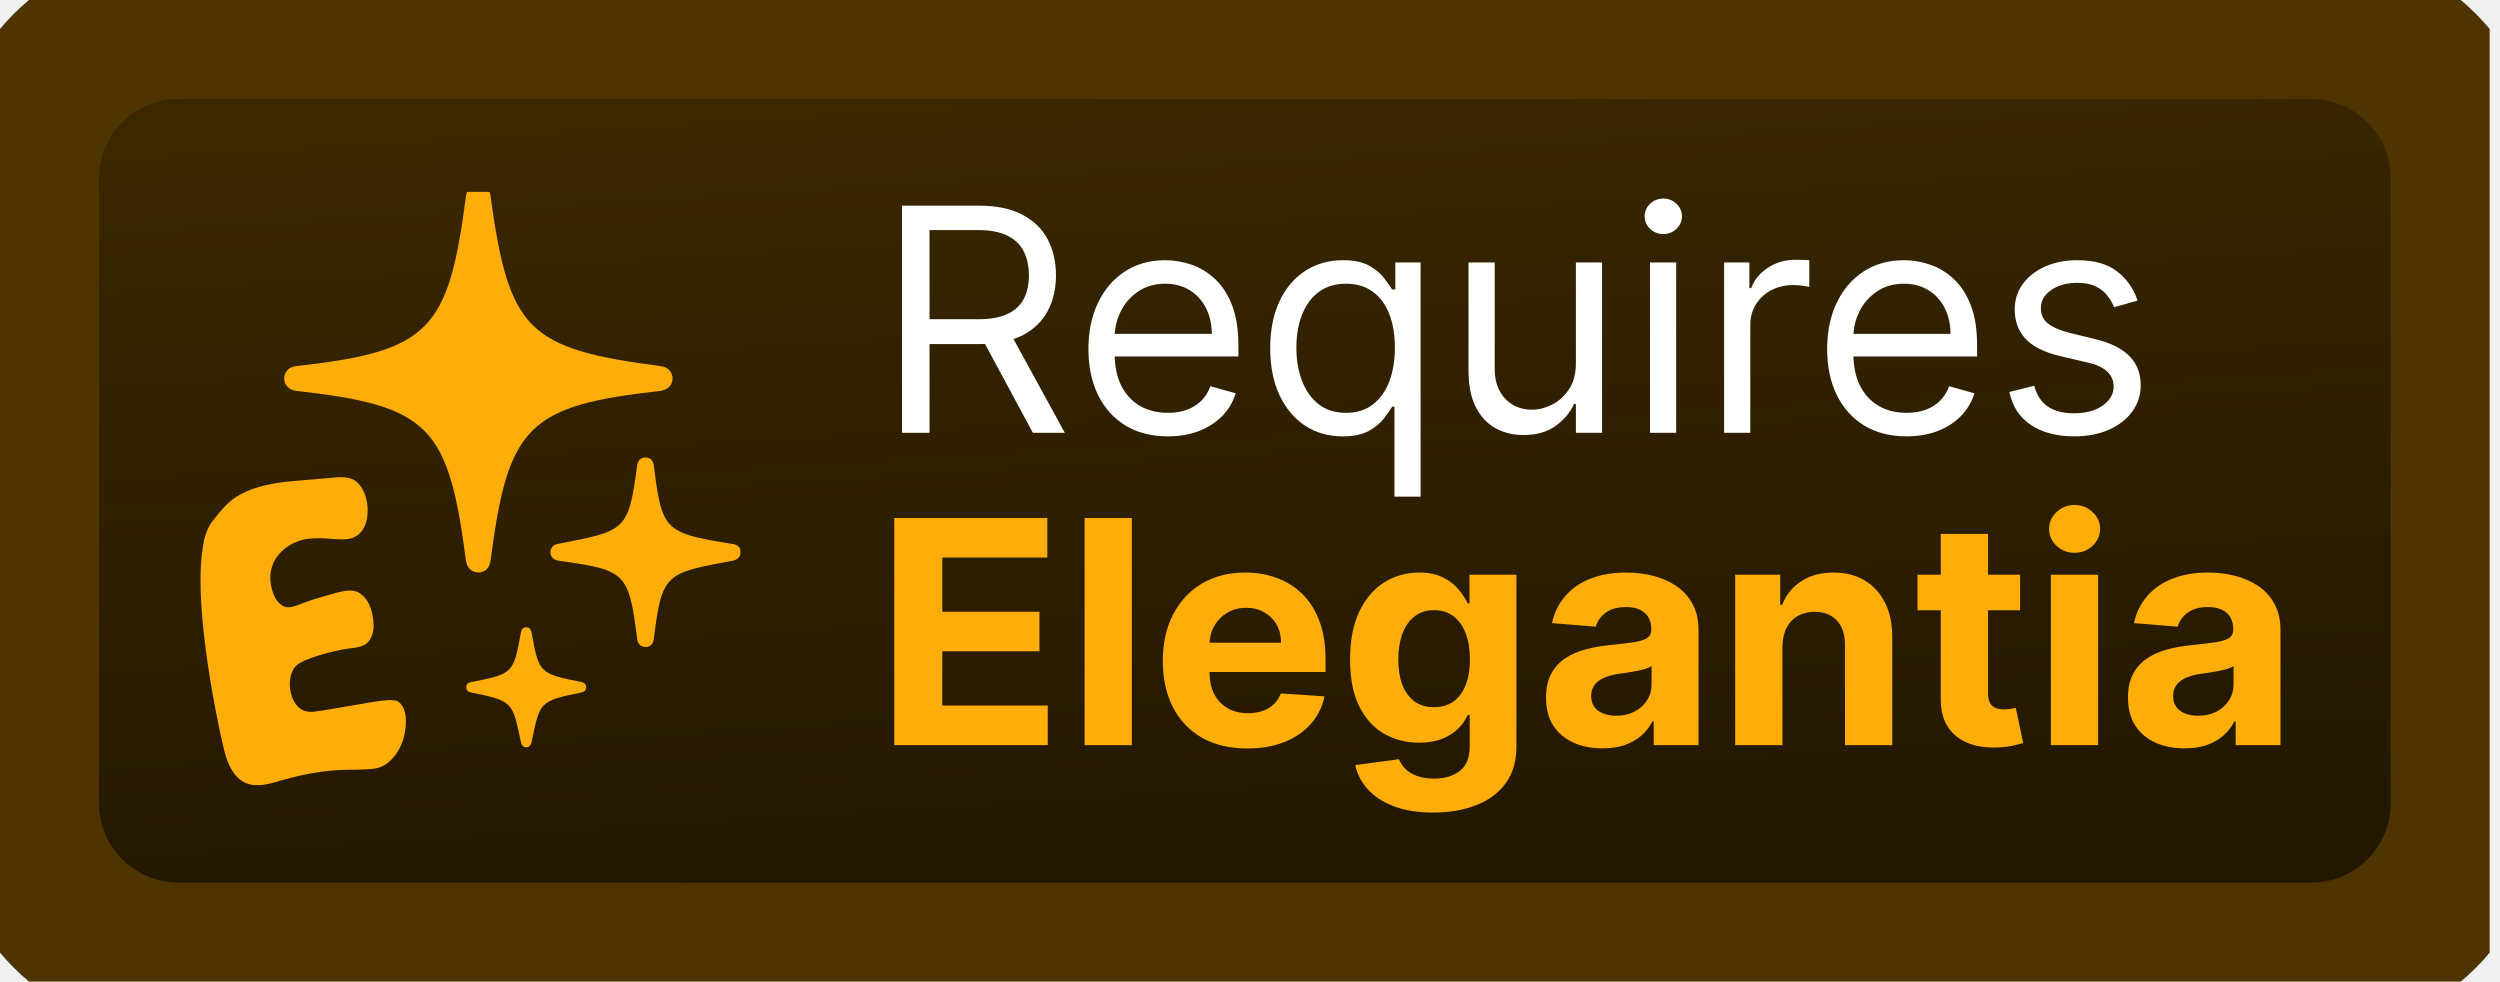
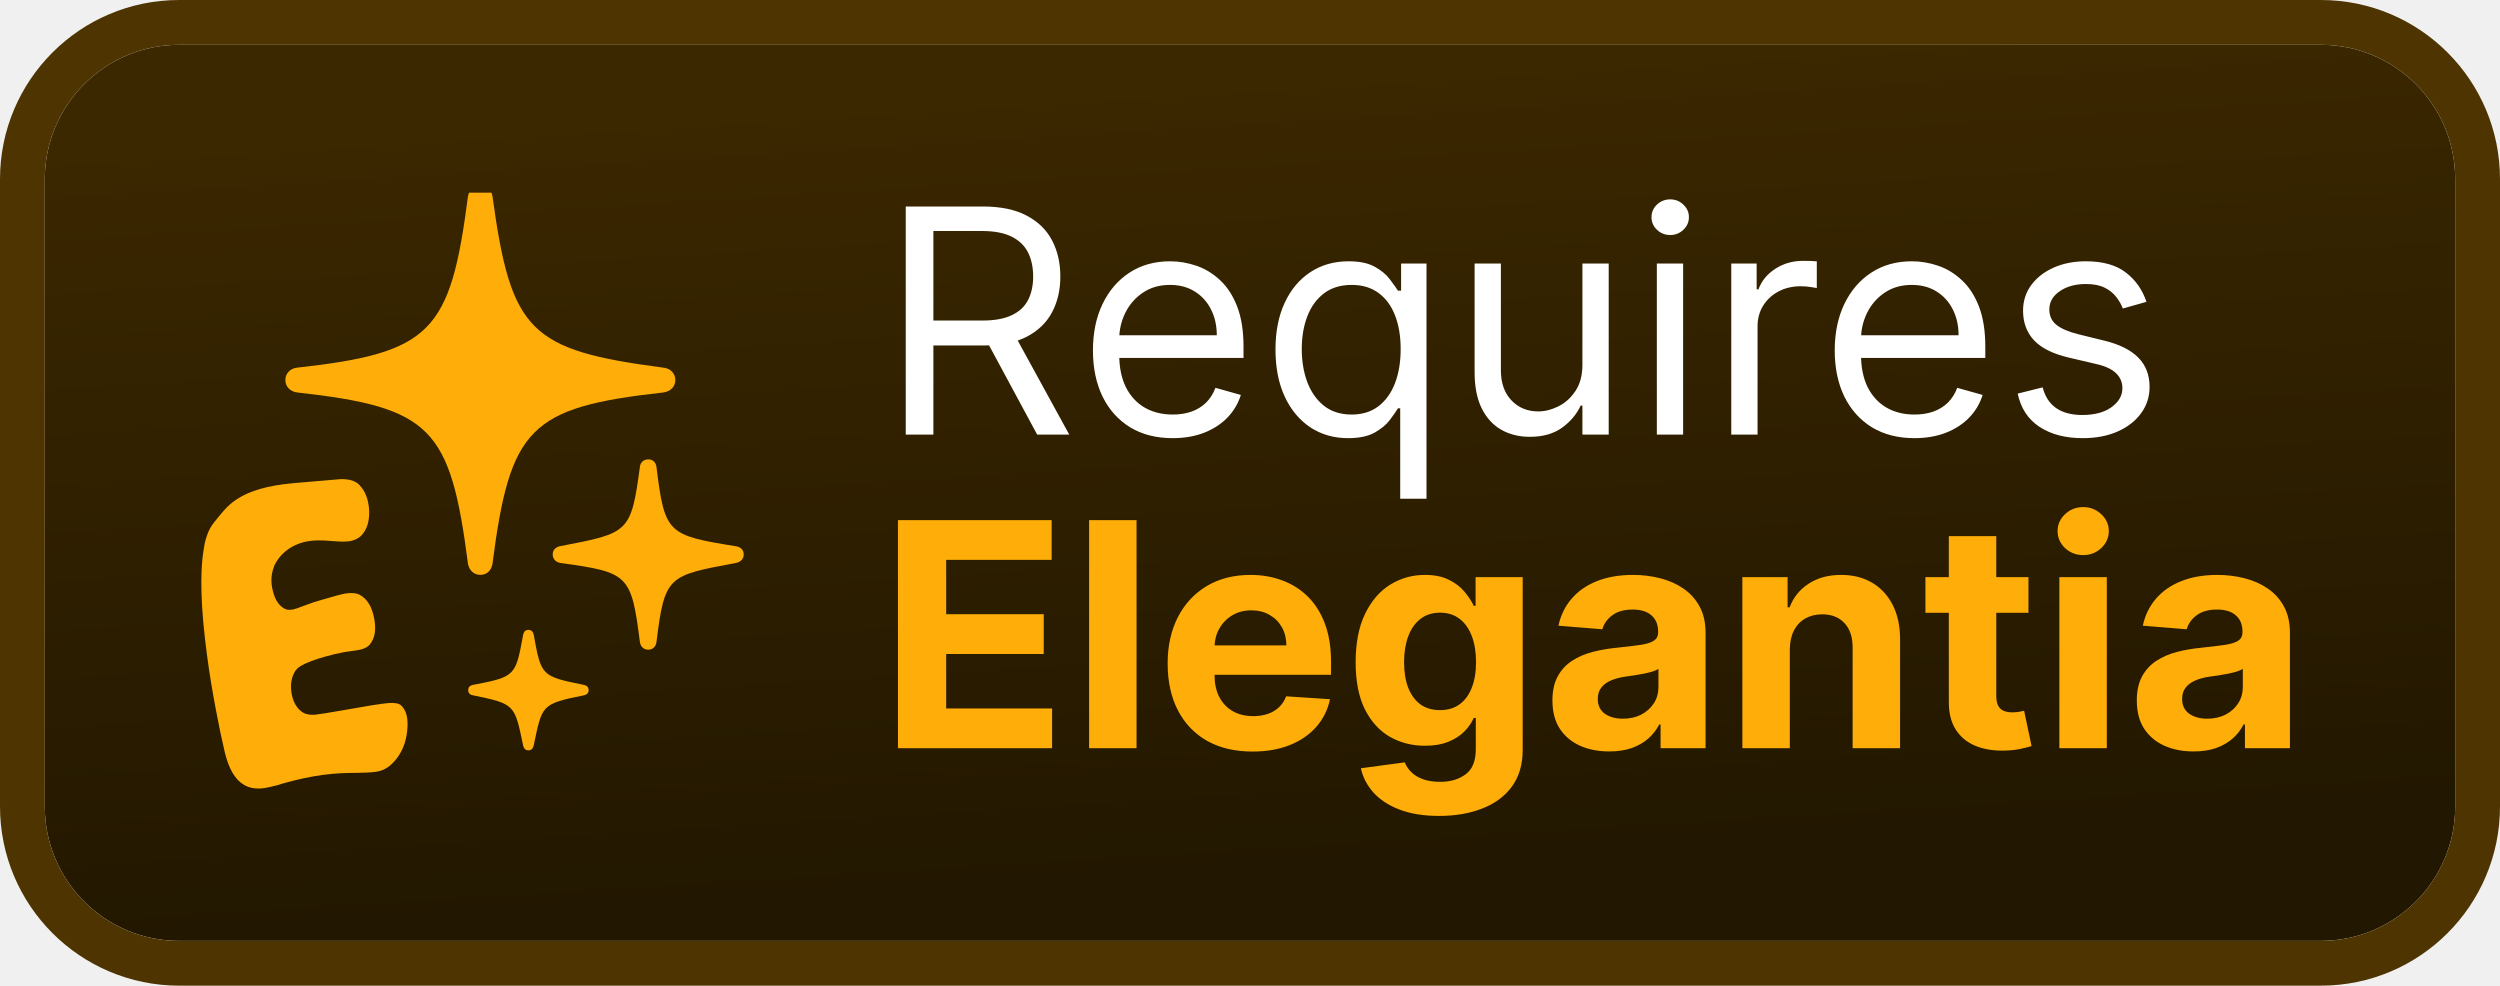
- <svg xmlns="http://www.w3.org/2000/svg" width="163" height="64" viewBox="0 0 163 64" fill="none">
-   <g clip-path="url(#clip0_384_23)">
-     <mask id="mask0_384_23" style="mask-type:luminance" maskUnits="userSpaceOnUse" x="2" y="2" width="158" height="60">
-       <path d="M150.691 2.909H11.636C6.817 2.909 2.909 6.817 2.909 11.636V52.364C2.909 57.184 6.817 61.091 11.636 61.091H150.691C155.511 61.091 159.418 57.184 159.418 52.364V11.636C159.418 6.817 155.511 2.909 150.691 2.909Z" fill="white" />
-     </mask>
-     <g mask="url(#mask0_384_23)">
-       <path d="M150.691 2.909H11.636C6.817 2.909 2.909 6.817 2.909 11.636V52.364C2.909 57.184 6.817 61.091 11.636 61.091H150.691C155.511 61.091 159.418 57.184 159.418 52.364V11.636C159.418 6.817 155.511 2.909 150.691 2.909Z" fill="url(#paint0_linear_384_23)" />
-       <path d="M58.812 28.218V13.408H63.816C64.973 13.408 65.922 13.606 66.665 14.001C67.407 14.392 67.957 14.929 68.314 15.614C68.67 16.299 68.849 17.077 68.849 17.95C68.849 18.822 68.67 19.596 68.314 20.271C67.957 20.946 67.41 21.476 66.672 21.862C65.934 22.243 64.992 22.433 63.844 22.433H59.795V20.813H63.787C64.577 20.813 65.214 20.698 65.696 20.466C66.183 20.235 66.535 19.907 66.752 19.483C66.973 19.054 67.084 18.543 67.084 17.95C67.084 17.357 66.973 16.838 66.752 16.395C66.53 15.951 66.175 15.609 65.689 15.368C65.202 15.122 64.558 14.999 63.758 14.999H60.605V28.218H58.812ZM65.783 21.565L69.427 28.218H67.344L63.758 21.565H65.783ZM76.143 28.45C75.073 28.45 74.15 28.213 73.374 27.741C72.602 27.264 72.007 26.598 71.588 25.745C71.173 24.887 70.966 23.889 70.966 22.751C70.966 21.614 71.173 20.611 71.588 19.743C72.007 18.87 72.59 18.191 73.338 17.704C74.09 17.212 74.967 16.966 75.97 16.966C76.548 16.966 77.12 17.063 77.684 17.256C78.248 17.448 78.761 17.762 79.224 18.196C79.687 18.625 80.055 19.194 80.33 19.902C80.605 20.611 80.743 21.483 80.743 22.52V23.243H72.18V21.768H79.007C79.007 21.141 78.882 20.582 78.631 20.09C78.385 19.598 78.033 19.21 77.575 18.926C77.122 18.642 76.587 18.499 75.97 18.499C75.29 18.499 74.702 18.668 74.205 19.006C73.714 19.338 73.335 19.772 73.07 20.307C72.805 20.842 72.672 21.416 72.672 22.028V23.012C72.672 23.851 72.817 24.562 73.106 25.145C73.4 25.723 73.808 26.165 74.328 26.468C74.849 26.767 75.454 26.917 76.143 26.917C76.592 26.917 76.996 26.854 77.358 26.729C77.725 26.598 78.04 26.406 78.306 26.15C78.571 25.89 78.775 25.567 78.92 25.181L80.569 25.644C80.395 26.203 80.104 26.695 79.694 27.119C79.284 27.538 78.778 27.866 78.175 28.103C77.573 28.334 76.895 28.45 76.143 28.45ZM90.917 32.383V26.512H90.772C90.647 26.714 90.469 26.97 90.237 27.278C90.006 27.582 89.676 27.854 89.247 28.095C88.818 28.332 88.246 28.45 87.533 28.45C86.607 28.45 85.79 28.216 85.082 27.748C84.373 27.276 83.818 26.61 83.418 25.752C83.018 24.889 82.818 23.87 82.818 22.694C82.818 21.527 83.018 20.514 83.418 19.656C83.818 18.798 84.375 18.135 85.088 17.668C85.802 17.2 86.626 16.966 87.562 16.966C88.285 16.966 88.856 17.087 89.275 17.328C89.7 17.564 90.023 17.834 90.245 18.138C90.471 18.437 90.647 18.683 90.772 18.875H90.975V17.111H92.624V32.383H90.917ZM87.764 26.917C88.449 26.917 89.027 26.738 89.5 26.381C89.972 26.02 90.331 25.521 90.577 24.885C90.823 24.243 90.946 23.503 90.946 22.665C90.946 21.835 90.826 21.11 90.584 20.488C90.344 19.861 89.987 19.374 89.514 19.027C89.042 18.675 88.458 18.499 87.764 18.499C87.041 18.499 86.439 18.685 85.956 19.056C85.479 19.422 85.12 19.921 84.879 20.553C84.642 21.18 84.524 21.884 84.524 22.665C84.524 23.455 84.645 24.174 84.886 24.82C85.132 25.461 85.493 25.972 85.971 26.353C86.453 26.729 87.051 26.917 87.764 26.917ZM102.748 23.677V17.111H104.454V28.218H102.748V26.338H102.632C102.372 26.902 101.967 27.382 101.417 27.777C100.867 28.168 100.173 28.363 99.335 28.363C98.64 28.363 98.023 28.211 97.483 27.907C96.943 27.599 96.519 27.136 96.21 26.519C95.902 25.897 95.748 25.114 95.748 24.169V17.111H97.454V24.053C97.454 24.863 97.681 25.509 98.134 25.991C98.592 26.473 99.175 26.714 99.884 26.714C100.308 26.714 100.74 26.606 101.178 26.389C101.622 26.172 101.993 25.839 102.292 25.391C102.596 24.942 102.748 24.371 102.748 23.677ZM107.58 28.218V17.111H109.287V28.218H107.58ZM108.448 15.26C108.115 15.26 107.828 15.146 107.587 14.92C107.351 14.693 107.233 14.421 107.233 14.103C107.233 13.784 107.351 13.512 107.587 13.285C107.828 13.059 108.115 12.946 108.448 12.946C108.78 12.946 109.065 13.059 109.301 13.285C109.542 13.512 109.663 13.784 109.663 14.103C109.663 14.421 109.542 14.693 109.301 14.92C109.065 15.146 108.78 15.26 108.448 15.26ZM112.412 28.218V17.111H114.061V18.788H114.177C114.38 18.239 114.746 17.793 115.276 17.451C115.806 17.108 116.404 16.937 117.07 16.937C117.195 16.937 117.351 16.94 117.539 16.945C117.728 16.949 117.87 16.957 117.966 16.966V18.702C117.908 18.687 117.776 18.666 117.568 18.637C117.366 18.603 117.151 18.586 116.925 18.586C116.385 18.586 115.903 18.699 115.479 18.926C115.059 19.148 114.727 19.456 114.481 19.852C114.24 20.242 114.119 20.688 114.119 21.189V28.218H112.412ZM124.308 28.45C123.238 28.45 122.315 28.213 121.539 27.741C120.767 27.264 120.172 26.598 119.752 25.745C119.338 24.887 119.13 23.889 119.13 22.751C119.13 21.614 119.338 20.611 119.752 19.743C120.172 18.87 120.755 18.191 121.502 17.704C122.254 17.212 123.132 16.966 124.135 16.966C124.713 16.966 125.284 17.063 125.848 17.256C126.412 17.448 126.926 17.762 127.389 18.196C127.852 18.625 128.22 19.194 128.495 19.902C128.77 20.611 128.907 21.483 128.907 22.52V23.243H120.345V21.768H127.172C127.172 21.141 127.046 20.582 126.796 20.09C126.55 19.598 126.198 19.21 125.74 18.926C125.287 18.642 124.752 18.499 124.135 18.499C123.455 18.499 122.867 18.668 122.37 19.006C121.878 19.338 121.5 19.772 121.235 20.307C120.969 20.842 120.837 21.416 120.837 22.028V23.012C120.837 23.851 120.982 24.562 121.271 25.145C121.565 25.723 121.972 26.165 122.493 26.468C123.014 26.767 123.619 26.917 124.308 26.917C124.757 26.917 125.161 26.854 125.523 26.729C125.889 26.598 126.205 26.406 126.47 26.15C126.735 25.89 126.94 25.567 127.085 25.181L128.734 25.644C128.56 26.203 128.268 26.695 127.859 27.119C127.449 27.538 126.943 27.866 126.34 28.103C125.737 28.334 125.06 28.45 124.308 28.45ZM139.371 19.598L137.838 20.032C137.742 19.777 137.599 19.529 137.411 19.288C137.228 19.042 136.978 18.839 136.659 18.68C136.341 18.521 135.934 18.441 135.437 18.441C134.757 18.441 134.191 18.598 133.738 18.912C133.289 19.22 133.065 19.613 133.065 20.09C133.065 20.514 133.22 20.849 133.528 21.095C133.837 21.341 134.319 21.546 134.974 21.71L136.623 22.115C137.616 22.356 138.356 22.725 138.843 23.221C139.33 23.713 139.574 24.347 139.574 25.123C139.574 25.76 139.39 26.328 139.024 26.83C138.663 27.331 138.156 27.727 137.505 28.016C136.855 28.305 136.098 28.45 135.235 28.45C134.102 28.45 133.164 28.204 132.422 27.712C131.679 27.22 131.209 26.502 131.012 25.557L132.631 25.152C132.786 25.75 133.077 26.198 133.506 26.497C133.94 26.796 134.507 26.946 135.206 26.946C136.001 26.946 136.633 26.777 137.1 26.439C137.573 26.097 137.809 25.687 137.809 25.21C137.809 24.824 137.674 24.501 137.404 24.241C137.134 23.976 136.72 23.778 136.16 23.648L134.309 23.214C133.292 22.973 132.545 22.599 132.067 22.093C131.595 21.582 131.359 20.944 131.359 20.177C131.359 19.55 131.535 18.996 131.887 18.514C132.243 18.032 132.728 17.653 133.34 17.378C133.957 17.104 134.656 16.966 135.437 16.966C136.536 16.966 137.399 17.207 138.026 17.689C138.658 18.171 139.106 18.808 139.371 19.598Z" fill="white" />
-       <path d="M58.306 48.582V33.772H68.285V36.353H61.437V39.883H67.772V42.464H61.437V46H68.314V48.582H58.306ZM73.797 33.772V48.582H70.716V33.772H73.797ZM81.327 48.799C80.184 48.799 79.201 48.567 78.376 48.105C77.557 47.637 76.925 46.977 76.482 46.123C76.038 45.265 75.816 44.25 75.816 43.079C75.816 41.936 76.038 40.934 76.482 40.071C76.925 39.208 77.55 38.535 78.355 38.053C79.164 37.571 80.114 37.33 81.204 37.33C81.936 37.33 82.619 37.448 83.25 37.684C83.887 37.916 84.441 38.265 84.914 38.733C85.391 39.2 85.762 39.789 86.027 40.497C86.292 41.201 86.425 42.025 86.425 42.97V43.816H77.046V41.907H83.525C83.525 41.464 83.429 41.071 83.236 40.728C83.043 40.386 82.775 40.119 82.433 39.926C82.096 39.728 81.703 39.629 81.254 39.629C80.787 39.629 80.372 39.738 80.011 39.955C79.654 40.167 79.374 40.454 79.172 40.816C78.969 41.172 78.866 41.57 78.861 42.008V43.824C78.861 44.373 78.962 44.848 79.164 45.248C79.372 45.648 79.664 45.957 80.04 46.174C80.416 46.391 80.862 46.499 81.377 46.499C81.72 46.499 82.033 46.451 82.318 46.355C82.602 46.258 82.845 46.114 83.048 45.921C83.25 45.728 83.405 45.492 83.511 45.212L86.36 45.4C86.215 46.085 85.919 46.682 85.471 47.193C85.027 47.7 84.453 48.095 83.749 48.379C83.05 48.659 82.243 48.799 81.327 48.799ZM93.439 52.979C92.442 52.979 91.586 52.841 90.872 52.566C90.163 52.297 89.6 51.928 89.18 51.46C88.761 50.992 88.488 50.467 88.363 49.883L91.212 49.5C91.299 49.722 91.436 49.929 91.624 50.122C91.812 50.315 92.061 50.469 92.369 50.585C92.682 50.706 93.063 50.766 93.512 50.766C94.182 50.766 94.734 50.602 95.168 50.274C95.606 49.951 95.826 49.409 95.826 48.647V46.615H95.696C95.561 46.923 95.358 47.215 95.088 47.49C94.818 47.765 94.471 47.989 94.047 48.162C93.623 48.336 93.116 48.423 92.528 48.423C91.694 48.423 90.935 48.23 90.25 47.844C89.57 47.454 89.028 46.858 88.623 46.058C88.223 45.253 88.023 44.236 88.023 43.007C88.023 41.748 88.228 40.697 88.638 39.853C89.047 39.01 89.592 38.378 90.272 37.959C90.957 37.54 91.706 37.33 92.521 37.33C93.143 37.33 93.664 37.436 94.083 37.648C94.502 37.855 94.84 38.116 95.096 38.429C95.356 38.737 95.556 39.041 95.696 39.34H95.811V37.474H98.87V48.69C98.87 49.635 98.639 50.426 98.176 51.062C97.713 51.699 97.072 52.176 96.252 52.494C95.438 52.817 94.5 52.979 93.439 52.979ZM93.504 46.109C94.001 46.109 94.42 45.986 94.763 45.74C95.11 45.489 95.375 45.133 95.558 44.67C95.746 44.202 95.84 43.643 95.84 42.992C95.84 42.341 95.749 41.777 95.565 41.3C95.382 40.818 95.117 40.444 94.77 40.179C94.423 39.914 94.001 39.781 93.504 39.781C92.998 39.781 92.572 39.919 92.225 40.194C91.877 40.464 91.615 40.839 91.436 41.322C91.258 41.804 91.169 42.361 91.169 42.992C91.169 43.633 91.258 44.188 91.436 44.655C91.619 45.118 91.882 45.477 92.225 45.733C92.572 45.983 92.998 46.109 93.504 46.109ZM104.489 48.792C103.78 48.792 103.149 48.669 102.594 48.423C102.04 48.172 101.601 47.803 101.278 47.316C100.96 46.825 100.801 46.212 100.801 45.48C100.801 44.863 100.914 44.344 101.141 43.925C101.367 43.505 101.676 43.168 102.067 42.912C102.457 42.657 102.901 42.464 103.397 42.334C103.898 42.204 104.424 42.112 104.974 42.059C105.619 41.992 106.14 41.929 106.535 41.871C106.931 41.808 107.218 41.717 107.396 41.596C107.574 41.476 107.664 41.297 107.664 41.061V41.018C107.664 40.56 107.519 40.205 107.23 39.955C106.945 39.704 106.54 39.579 106.015 39.579C105.46 39.579 105.019 39.702 104.691 39.948C104.364 40.189 104.147 40.492 104.041 40.859L101.191 40.627C101.336 39.952 101.621 39.369 102.045 38.877C102.469 38.381 103.016 38 103.686 37.735C104.361 37.465 105.142 37.33 106.029 37.33C106.646 37.33 107.237 37.402 107.801 37.547C108.37 37.691 108.874 37.916 109.312 38.219C109.756 38.523 110.105 38.913 110.361 39.391C110.616 39.863 110.744 40.43 110.744 41.09V48.582H107.823V47.041H107.736C107.557 47.389 107.319 47.695 107.02 47.96C106.721 48.22 106.362 48.425 105.942 48.575C105.523 48.719 105.038 48.792 104.489 48.792ZM105.371 46.666C105.824 46.666 106.224 46.576 106.572 46.398C106.919 46.215 107.191 45.969 107.389 45.66C107.587 45.352 107.685 45.002 107.685 44.612V43.433C107.589 43.496 107.456 43.553 107.287 43.607C107.124 43.655 106.938 43.701 106.731 43.744C106.523 43.783 106.316 43.819 106.109 43.853C105.902 43.881 105.713 43.908 105.545 43.932C105.183 43.985 104.867 44.07 104.597 44.185C104.327 44.301 104.118 44.458 103.968 44.655C103.819 44.848 103.744 45.089 103.744 45.378C103.744 45.798 103.896 46.118 104.2 46.34C104.508 46.557 104.899 46.666 105.371 46.666ZM116.215 42.16V48.582H113.134V37.474H116.07V39.434H116.2C116.446 38.788 116.858 38.277 117.437 37.901C118.015 37.52 118.717 37.33 119.541 37.33C120.312 37.33 120.985 37.498 121.559 37.836C122.132 38.173 122.578 38.656 122.896 39.282C123.215 39.904 123.374 40.647 123.374 41.51V48.582H120.293V42.059C120.298 41.379 120.124 40.849 119.772 40.468C119.421 40.083 118.936 39.89 118.319 39.89C117.904 39.89 117.538 39.979 117.22 40.157C116.906 40.336 116.661 40.596 116.482 40.938C116.309 41.276 116.22 41.683 116.215 42.16ZM131.71 37.474V39.789H125.021V37.474H131.71ZM126.539 34.813H129.62V45.169C129.62 45.453 129.663 45.675 129.75 45.834C129.837 45.988 129.957 46.097 130.112 46.16C130.271 46.222 130.454 46.253 130.661 46.253C130.806 46.253 130.951 46.241 131.095 46.217C131.24 46.188 131.351 46.166 131.428 46.152L131.912 48.445C131.758 48.493 131.541 48.548 131.261 48.611C130.982 48.678 130.642 48.719 130.242 48.734C129.499 48.763 128.848 48.664 128.289 48.437C127.735 48.211 127.303 47.859 126.995 47.382C126.686 46.904 126.535 46.301 126.539 45.574V34.813ZM133.717 48.582V37.474H136.797V48.582H133.717ZM135.264 36.042C134.806 36.042 134.413 35.891 134.085 35.587C133.762 35.279 133.601 34.91 133.601 34.481C133.601 34.056 133.762 33.692 134.085 33.389C134.413 33.08 134.806 32.926 135.264 32.926C135.722 32.926 136.112 33.08 136.435 33.389C136.763 33.692 136.927 34.056 136.927 34.481C136.927 34.91 136.763 35.279 136.435 35.587C136.112 35.891 135.722 36.042 135.264 36.042ZM142.432 48.792C141.724 48.792 141.092 48.669 140.538 48.423C139.983 48.172 139.544 47.803 139.221 47.316C138.903 46.825 138.744 46.212 138.744 45.48C138.744 44.863 138.858 44.344 139.084 43.925C139.31 43.505 139.619 43.168 140.01 42.912C140.4 42.657 140.844 42.464 141.34 42.334C141.842 42.204 142.367 42.112 142.917 42.059C143.563 41.992 144.083 41.929 144.479 41.871C144.874 41.808 145.161 41.717 145.339 41.596C145.518 41.476 145.607 41.297 145.607 41.061V41.018C145.607 40.56 145.462 40.205 145.173 39.955C144.888 39.704 144.483 39.579 143.958 39.579C143.404 39.579 142.963 39.702 142.635 39.948C142.307 40.189 142.09 40.492 141.984 40.859L139.135 40.627C139.279 39.952 139.564 39.369 139.988 38.877C140.412 38.381 140.959 38 141.629 37.735C142.304 37.465 143.085 37.33 143.972 37.33C144.59 37.33 145.18 37.402 145.744 37.547C146.313 37.691 146.817 37.916 147.255 38.219C147.699 38.523 148.048 38.913 148.304 39.391C148.56 39.863 148.687 40.43 148.687 41.09V48.582H145.766V47.041H145.679C145.501 47.389 145.262 47.695 144.963 47.96C144.664 48.22 144.305 48.425 143.886 48.575C143.466 48.719 142.982 48.792 142.432 48.792ZM143.314 46.666C143.767 46.666 144.168 46.576 144.515 46.398C144.862 46.215 145.134 45.969 145.332 45.66C145.53 45.352 145.628 45.002 145.628 44.612V43.433C145.532 43.496 145.399 43.553 145.231 43.607C145.067 43.655 144.881 43.701 144.674 43.744C144.467 43.783 144.259 43.819 144.052 43.853C143.845 43.881 143.657 43.908 143.488 43.932C143.126 43.985 142.811 44.07 142.541 44.185C142.271 44.301 142.061 44.458 141.911 44.655C141.762 44.848 141.687 45.089 141.687 45.378C141.687 45.798 141.839 46.118 142.143 46.34C142.451 46.557 142.842 46.666 143.314 46.666Z" fill="#FFAD08" />
-       <mask id="mask1_384_23" style="mask-type:luminance" maskUnits="userSpaceOnUse" x="9" y="12" width="40" height="40">
-         <path d="M48.291 12.509H9.6V51.2H48.291V12.509Z" fill="white" />
-       </mask>
-       <g mask="url(#mask1_384_23)">
-         <path d="M17.706 36.184C17.729 36.161 17.745 36.148 17.754 36.146L17.706 36.184ZM13.222 35.697C13.249 35.513 13.274 35.367 13.298 35.259C13.338 35.09 13.381 34.94 13.428 34.808C13.534 34.466 13.697 34.165 13.914 33.902L14.217 33.529C14.344 33.37 14.449 33.245 14.533 33.152C14.799 32.851 15.086 32.603 15.393 32.406C16.204 31.868 17.401 31.525 18.985 31.378C21.054 31.202 22.093 31.114 22.102 31.112C22.666 31.096 23.075 31.221 23.33 31.486C23.718 31.883 23.93 32.434 23.968 33.139C23.997 33.847 23.83 34.39 23.467 34.767C23.241 34.993 22.939 35.123 22.558 35.157C22.41 35.169 22.226 35.171 22.007 35.161L21.705 35.14L21.403 35.12C20.864 35.074 20.425 35.078 20.087 35.131C19.582 35.2 19.124 35.377 18.713 35.661C18.434 35.861 18.209 36.087 18.036 36.34C17.97 36.429 17.914 36.52 17.869 36.615C17.847 36.647 17.827 36.685 17.807 36.726C17.804 36.755 17.796 36.785 17.784 36.816C17.589 37.317 17.573 37.856 17.734 38.432C17.884 39.001 18.148 39.373 18.525 39.546C18.713 39.629 18.969 39.612 19.294 39.496C19.346 39.476 19.438 39.442 19.57 39.396L19.741 39.331L19.924 39.264C20.247 39.139 20.578 39.032 20.918 38.941C21.673 38.715 22.182 38.579 22.446 38.533C22.84 38.477 23.144 38.507 23.358 38.621C23.84 38.886 24.151 39.388 24.29 40.128C24.441 40.876 24.347 41.45 24.008 41.85C23.851 42.043 23.561 42.17 23.14 42.231L22.96 42.255L22.782 42.279C22.617 42.304 22.47 42.326 22.342 42.344C21.951 42.417 21.551 42.511 21.141 42.626C20.446 42.821 19.926 43.015 19.58 43.211C19.454 43.284 19.356 43.357 19.287 43.428C19.263 43.452 19.241 43.48 19.22 43.512L19.195 43.532L19.174 43.564C18.927 43.955 18.844 44.428 18.926 44.983C19.016 45.537 19.236 45.946 19.585 46.21C19.788 46.364 20.072 46.431 20.436 46.41C20.677 46.387 21.312 46.285 22.34 46.105C23.832 45.836 24.792 45.685 25.219 45.65C25.619 45.622 25.889 45.668 26.028 45.789C26.389 46.107 26.526 46.66 26.44 47.448C26.358 48.255 26.072 48.925 25.582 49.461C25.316 49.762 25.001 49.965 24.636 50.07C24.385 50.133 23.977 50.168 23.411 50.175L23.229 50.185H23.031C22.869 50.181 22.728 50.183 22.607 50.19C22.268 50.196 21.946 50.213 21.64 50.24C20.805 50.313 19.944 50.463 19.057 50.688C18.906 50.73 18.731 50.776 18.535 50.827L18.293 50.892L18.055 50.971C17.706 51.064 17.427 51.127 17.218 51.162C16.66 51.252 16.197 51.181 15.826 50.95C15.263 50.618 14.853 49.917 14.595 48.844C14.405 48.049 14.214 47.136 14.022 46.106C13.787 44.879 13.593 43.685 13.439 42.525C13.038 39.511 12.966 37.235 13.222 35.697Z" fill="#FFAD08" />
-         <path d="M34.311 40.899C34.118 40.899 34.021 41.012 33.973 41.189C33.474 43.876 33.506 43.941 30.707 44.471C30.514 44.504 30.402 44.616 30.402 44.809C30.402 45.003 30.514 45.115 30.707 45.148C33.49 45.711 33.41 45.775 33.973 48.43C34.021 48.607 34.118 48.72 34.311 48.72C34.504 48.72 34.6 48.607 34.648 48.43C35.212 45.775 35.115 45.711 37.915 45.148C38.092 45.115 38.22 45.003 38.22 44.809C38.22 44.616 38.092 44.504 37.915 44.471C35.115 43.908 35.148 43.876 34.648 41.189C34.6 41.012 34.504 40.899 34.311 40.899ZM42.097 29.827C41.791 29.827 41.582 30.02 41.55 30.31C40.971 34.607 40.826 34.607 36.386 35.46C36.096 35.508 35.888 35.701 35.888 36.007C35.888 36.297 36.096 36.506 36.386 36.554C40.826 37.166 40.987 37.31 41.55 41.688C41.582 41.977 41.791 42.186 42.097 42.186C42.387 42.186 42.596 41.977 42.628 41.671C43.159 37.359 43.384 37.375 47.792 36.554C48.082 36.49 48.291 36.297 48.291 36.007C48.291 35.685 48.082 35.508 47.728 35.46C43.352 34.752 43.159 34.639 42.628 30.342C42.596 30.02 42.387 29.827 42.097 29.827ZM31.19 12.013C30.771 12.013 30.466 12.319 30.386 12.753C29.243 21.572 28.005 22.908 19.285 23.873C18.834 23.922 18.529 24.259 18.529 24.678C18.529 25.096 18.834 25.418 19.285 25.483C28.005 26.448 29.243 27.784 30.386 36.602C30.466 37.037 30.771 37.327 31.19 37.327C31.608 37.327 31.914 37.037 31.978 36.602C33.12 27.784 34.375 26.448 43.079 25.483C43.545 25.418 43.851 25.096 43.851 24.678C43.851 24.259 43.545 23.922 43.079 23.873C34.391 22.731 33.185 21.556 31.978 12.753C31.914 12.319 31.608 12.013 31.19 12.013Z" fill="#FFAD08" />
-       </g>
+ <svg xmlns="http://www.w3.org/2000/svg" width="558" height="220" viewBox="0 0 558 220" fill="none">
+   <g clip-path="url(#clip0_363_53)">
+     <rect x="10" y="10" width="538" height="200" rx="30" fill="url(#paint0_linear_363_53)" />
+     <path d="M202.165 97V46.091H219.366C223.344 46.091 226.608 46.77 229.161 48.129C231.713 49.472 233.602 51.319 234.828 53.673C236.054 56.026 236.668 58.702 236.668 61.702C236.668 64.701 236.054 67.361 234.828 69.681C233.602 72.001 231.721 73.824 229.185 75.15C226.65 76.459 223.41 77.114 219.466 77.114H205.545V71.546H219.267C221.985 71.546 224.172 71.148 225.83 70.352C227.503 69.557 228.713 68.43 229.459 66.972C230.221 65.497 230.602 63.74 230.602 61.702C230.602 59.663 230.221 57.882 229.459 56.357C228.696 54.833 227.478 53.656 225.805 52.827C224.131 51.982 221.919 51.56 219.168 51.56H208.33V97H202.165ZM226.128 74.131L238.656 97H231.497L219.168 74.131H226.128ZM261.743 97.796C258.064 97.796 254.891 96.983 252.222 95.359C249.571 93.719 247.524 91.432 246.083 88.499C244.657 85.549 243.945 82.118 243.945 78.207C243.945 74.296 244.657 70.849 246.083 67.867C247.524 64.867 249.53 62.53 252.098 60.856C254.683 59.166 257.7 58.321 261.146 58.321C263.135 58.321 265.099 58.653 267.038 59.315C268.977 59.978 270.742 61.055 272.333 62.547C273.923 64.022 275.191 65.977 276.136 68.413C277.08 70.849 277.553 73.849 277.553 77.412V79.898H248.121V74.827H271.587C271.587 72.672 271.156 70.75 270.294 69.06C269.449 67.369 268.239 66.035 266.665 65.058C265.107 64.08 263.268 63.591 261.146 63.591C258.81 63.591 256.788 64.171 255.081 65.331C253.391 66.474 252.09 67.966 251.178 69.805C250.267 71.645 249.811 73.617 249.811 75.722V79.102C249.811 81.986 250.308 84.43 251.303 86.435C252.314 88.424 253.714 89.94 255.504 90.984C257.294 92.012 259.373 92.526 261.743 92.526C263.284 92.526 264.676 92.31 265.919 91.879C267.179 91.432 268.264 90.769 269.176 89.891C270.087 88.996 270.791 87.885 271.289 86.56L276.956 88.151C276.36 90.073 275.357 91.763 273.948 93.222C272.54 94.663 270.8 95.79 268.728 96.602C266.657 97.398 264.328 97.796 261.743 97.796ZM312.528 111.318V91.133H312.031C311.6 91.829 310.987 92.708 310.191 93.769C309.396 94.812 308.261 95.749 306.786 96.577C305.311 97.389 303.347 97.796 300.894 97.796C297.713 97.796 294.904 96.992 292.468 95.384C290.031 93.76 288.126 91.473 286.75 88.523C285.375 85.557 284.687 82.052 284.687 78.008C284.687 73.998 285.375 70.518 286.75 67.568C288.126 64.618 290.04 62.34 292.492 60.732C294.945 59.125 297.779 58.321 300.994 58.321C303.48 58.321 305.443 58.735 306.885 59.564C308.343 60.376 309.454 61.304 310.216 62.348C310.995 63.376 311.6 64.221 312.031 64.883H312.727V58.818H318.394V111.318H312.528ZM301.69 92.526C304.043 92.526 306.032 91.912 307.656 90.686C309.28 89.443 310.514 87.728 311.36 85.54C312.205 83.336 312.627 80.793 312.627 77.909C312.627 75.059 312.213 72.565 311.384 70.427C310.556 68.272 309.329 66.599 307.705 65.406C306.081 64.196 304.076 63.591 301.69 63.591C299.204 63.591 297.133 64.229 295.475 65.505C293.835 66.764 292.6 68.48 291.771 70.651C290.959 72.805 290.553 75.224 290.553 77.909C290.553 80.627 290.968 83.096 291.796 85.317C292.642 87.521 293.884 89.278 295.525 90.587C297.182 91.879 299.237 92.526 301.69 92.526ZM353.195 81.389V58.818H359.062V97H353.195V90.537H352.798C351.903 92.476 350.511 94.125 348.622 95.484C346.732 96.826 344.346 97.497 341.463 97.497C339.076 97.497 336.955 96.975 335.099 95.931C333.243 94.871 331.785 93.28 330.724 91.158C329.663 89.021 329.133 86.328 329.133 83.079V58.818H334.999V82.682C334.999 85.466 335.778 87.687 337.336 89.344C338.91 91.001 340.916 91.829 343.352 91.829C344.81 91.829 346.293 91.457 347.801 90.711C349.326 89.965 350.602 88.822 351.629 87.281C352.673 85.739 353.195 83.776 353.195 81.389ZM369.807 97V58.818H375.673V97H369.807ZM372.79 52.455C371.646 52.455 370.66 52.065 369.832 51.286C369.02 50.507 368.614 49.571 368.614 48.477C368.614 47.383 369.02 46.447 369.832 45.668C370.66 44.889 371.646 44.5 372.79 44.5C373.933 44.5 374.911 44.889 375.723 45.668C376.552 46.447 376.966 47.383 376.966 48.477C376.966 49.571 376.552 50.507 375.723 51.286C374.911 52.065 373.933 52.455 372.79 52.455ZM386.418 97V58.818H392.086V64.585H392.483C393.18 62.696 394.439 61.163 396.262 59.986C398.085 58.81 400.14 58.222 402.427 58.222C402.858 58.222 403.396 58.23 404.042 58.246C404.689 58.263 405.178 58.288 405.509 58.321V64.287C405.31 64.237 404.854 64.163 404.142 64.063C403.446 63.947 402.708 63.889 401.93 63.889C400.073 63.889 398.416 64.279 396.958 65.058C395.516 65.82 394.373 66.88 393.528 68.239C392.699 69.582 392.285 71.115 392.285 72.838V97H386.418ZM427.309 97.796C423.631 97.796 420.457 96.983 417.789 95.359C415.137 93.719 413.091 91.432 411.649 88.499C410.224 85.549 409.511 82.118 409.511 78.207C409.511 74.296 410.224 70.849 411.649 67.867C413.091 64.867 415.096 62.53 417.665 60.856C420.25 59.166 423.266 58.321 426.713 58.321C428.702 58.321 430.665 58.653 432.604 59.315C434.543 59.978 436.308 61.055 437.899 62.547C439.49 64.022 440.758 65.977 441.702 68.413C442.647 70.849 443.119 73.849 443.119 77.412V79.898H413.687V74.827H437.153C437.153 72.672 436.722 70.75 435.861 69.06C435.015 67.369 433.806 66.035 432.231 65.058C430.674 64.08 428.834 63.591 426.713 63.591C424.376 63.591 422.354 64.171 420.648 65.331C418.957 66.474 417.656 67.966 416.745 69.805C415.833 71.645 415.378 73.617 415.378 75.722V79.102C415.378 81.986 415.875 84.43 416.869 86.435C417.88 88.424 419.28 89.94 421.07 90.984C422.86 92.012 424.94 92.526 427.309 92.526C428.851 92.526 430.243 92.31 431.486 91.879C432.745 91.432 433.831 90.769 434.742 89.891C435.653 88.996 436.358 87.885 436.855 86.56L442.523 88.151C441.926 90.073 440.923 91.763 439.515 93.222C438.106 94.663 436.366 95.79 434.295 96.602C432.223 97.398 429.895 97.796 427.309 97.796ZM479.089 67.369L473.819 68.861C473.487 67.983 472.998 67.129 472.352 66.3C471.722 65.455 470.861 64.759 469.767 64.212C468.673 63.666 467.273 63.392 465.566 63.392C463.229 63.392 461.282 63.931 459.724 65.008C458.183 66.068 457.412 67.419 457.412 69.06C457.412 70.518 457.943 71.67 459.003 72.515C460.064 73.36 461.721 74.064 463.975 74.628L469.643 76.02C473.056 76.849 475.6 78.116 477.274 79.823C478.948 81.513 479.785 83.693 479.785 86.361C479.785 88.548 479.155 90.504 477.895 92.227C476.653 93.951 474.912 95.31 472.675 96.304C470.438 97.298 467.836 97.796 464.87 97.796C460.975 97.796 457.752 96.95 455.2 95.26C452.648 93.57 451.032 91.1 450.353 87.852L455.921 86.46C456.451 88.515 457.454 90.056 458.929 91.084C460.42 92.111 462.367 92.625 464.77 92.625C467.505 92.625 469.676 92.045 471.283 90.885C472.907 89.708 473.719 88.3 473.719 86.659C473.719 85.333 473.255 84.223 472.327 83.328C471.399 82.417 469.974 81.737 468.052 81.29L461.688 79.798C458.191 78.97 455.623 77.685 453.982 75.945C452.358 74.189 451.546 71.993 451.546 69.358C451.546 67.204 452.151 65.298 453.361 63.641C454.587 61.983 456.252 60.682 458.357 59.738C460.478 58.793 462.881 58.321 465.566 58.321C469.344 58.321 472.311 59.15 474.465 60.807C476.636 62.464 478.177 64.651 479.089 67.369Z" fill="white" />
+     <path d="M200.425 167V116.091H234.729V124.965H211.188V137.096H232.964V145.97H211.188V158.126H234.828V167H200.425ZM253.677 116.091V167H243.087V116.091H253.677ZM279.56 167.746C275.632 167.746 272.252 166.95 269.418 165.359C266.601 163.752 264.43 161.482 262.905 158.548C261.381 155.598 260.618 152.11 260.618 148.083C260.618 144.156 261.381 140.709 262.905 137.742C264.43 134.776 266.576 132.464 269.343 130.807C272.127 129.15 275.392 128.321 279.137 128.321C281.656 128.321 284.001 128.727 286.172 129.539C288.36 130.335 290.266 131.536 291.89 133.143C293.53 134.751 294.806 136.773 295.718 139.209C296.629 141.628 297.085 144.462 297.085 147.71V150.619H264.844V144.056H287.117C287.117 142.531 286.785 141.181 286.123 140.004C285.46 138.828 284.54 137.908 283.363 137.245C282.203 136.566 280.853 136.226 279.311 136.226C277.704 136.226 276.279 136.599 275.036 137.344C273.81 138.074 272.848 139.06 272.152 140.303C271.456 141.529 271.1 142.896 271.083 144.404V150.643C271.083 152.533 271.431 154.165 272.127 155.54C272.84 156.916 273.843 157.977 275.135 158.722C276.428 159.468 277.961 159.841 279.734 159.841C280.911 159.841 281.988 159.675 282.966 159.344C283.943 159.012 284.78 158.515 285.476 157.852C286.172 157.189 286.703 156.377 287.067 155.416L296.861 156.062C296.364 158.416 295.345 160.471 293.804 162.227C292.279 163.967 290.307 165.326 287.887 166.304C285.484 167.265 282.709 167.746 279.56 167.746ZM321.197 182.114C317.767 182.114 314.825 181.641 312.373 180.697C309.936 179.769 307.998 178.501 306.556 176.893C305.114 175.286 304.178 173.48 303.747 171.474L313.541 170.157C313.839 170.919 314.311 171.632 314.958 172.295C315.604 172.958 316.458 173.488 317.518 173.886C318.595 174.3 319.904 174.507 321.446 174.507C323.749 174.507 325.647 173.944 327.138 172.817C328.646 171.706 329.4 169.842 329.4 167.224V160.239H328.953C328.489 161.299 327.793 162.302 326.865 163.246C325.937 164.191 324.743 164.962 323.285 165.558C321.827 166.155 320.087 166.453 318.065 166.453C315.198 166.453 312.588 165.79 310.235 164.464C307.898 163.122 306.034 161.076 304.642 158.325C303.266 155.557 302.578 152.06 302.578 147.835C302.578 143.509 303.283 139.897 304.691 136.996C306.1 134.096 307.973 131.925 310.309 130.484C312.663 129.042 315.239 128.321 318.04 128.321C320.178 128.321 321.968 128.686 323.409 129.415C324.851 130.127 326.011 131.022 326.89 132.099C327.784 133.16 328.472 134.204 328.953 135.232H329.35V128.818H339.865V167.373C339.865 170.621 339.07 173.339 337.479 175.526C335.888 177.714 333.684 179.354 330.867 180.448C328.066 181.558 324.843 182.114 321.197 182.114ZM321.421 158.499C323.128 158.499 324.569 158.076 325.746 157.231C326.939 156.369 327.851 155.143 328.48 153.552C329.127 151.944 329.45 150.022 329.45 147.785C329.45 145.548 329.135 143.609 328.505 141.968C327.876 140.311 326.964 139.027 325.771 138.115C324.578 137.204 323.128 136.748 321.421 136.748C319.681 136.748 318.214 137.22 317.021 138.165C315.828 139.093 314.925 140.385 314.311 142.043C313.698 143.7 313.392 145.614 313.392 147.785C313.392 149.989 313.698 151.895 314.311 153.502C314.941 155.093 315.844 156.328 317.021 157.206C318.214 158.068 319.681 158.499 321.421 158.499ZM359.18 167.721C356.744 167.721 354.573 167.298 352.667 166.453C350.761 165.591 349.253 164.324 348.143 162.65C347.049 160.96 346.502 158.855 346.502 156.336C346.502 154.215 346.892 152.433 347.671 150.991C348.45 149.55 349.51 148.39 350.853 147.511C352.195 146.633 353.72 145.97 355.426 145.523C357.15 145.075 358.956 144.76 360.846 144.578C363.066 144.346 364.856 144.131 366.215 143.932C367.574 143.716 368.56 143.402 369.173 142.987C369.786 142.573 370.093 141.96 370.093 141.148V140.999C370.093 139.424 369.596 138.206 368.601 137.344C367.623 136.483 366.231 136.052 364.425 136.052C362.519 136.052 361.003 136.474 359.876 137.32C358.749 138.148 358.003 139.192 357.639 140.452L347.845 139.656C348.342 137.336 349.32 135.331 350.778 133.641C352.236 131.934 354.117 130.625 356.421 129.713C358.741 128.785 361.426 128.321 364.475 128.321C366.596 128.321 368.626 128.57 370.565 129.067C372.52 129.564 374.252 130.335 375.76 131.379C377.285 132.423 378.486 133.765 379.365 135.406C380.243 137.03 380.682 138.977 380.682 141.247V167H370.64V161.705H370.341C369.728 162.898 368.908 163.951 367.88 164.862C366.853 165.757 365.618 166.461 364.176 166.975C362.735 167.472 361.069 167.721 359.18 167.721ZM362.213 160.413C363.77 160.413 365.146 160.106 366.339 159.493C367.532 158.863 368.469 158.018 369.148 156.957C369.828 155.897 370.167 154.695 370.167 153.353V149.301C369.836 149.517 369.38 149.715 368.8 149.898C368.237 150.063 367.599 150.221 366.886 150.37C366.173 150.503 365.461 150.627 364.748 150.743C364.036 150.842 363.389 150.933 362.809 151.016C361.566 151.199 360.481 151.489 359.553 151.886C358.625 152.284 357.904 152.823 357.39 153.502C356.877 154.165 356.62 154.994 356.62 155.988C356.62 157.43 357.142 158.532 358.186 159.294C359.246 160.04 360.589 160.413 362.213 160.413ZM399.487 144.926V167H388.898V128.818H398.99V135.555H399.438C400.283 133.334 401.7 131.577 403.688 130.285C405.677 128.976 408.088 128.321 410.922 128.321C413.573 128.321 415.885 128.901 417.857 130.061C419.829 131.221 421.362 132.878 422.456 135.033C423.55 137.17 424.097 139.723 424.097 142.689V167H413.507V144.578C413.524 142.241 412.927 140.419 411.717 139.109C410.508 137.784 408.842 137.121 406.721 137.121C405.296 137.121 404.036 137.427 402.942 138.04C401.865 138.654 401.02 139.549 400.407 140.725C399.81 141.885 399.504 143.286 399.487 144.926ZM452.752 128.818V136.773H429.758V128.818H452.752ZM434.978 119.67H445.568V155.267C445.568 156.245 445.717 157.007 446.015 157.554C446.313 158.084 446.728 158.457 447.258 158.673C447.805 158.888 448.435 158.996 449.147 158.996C449.644 158.996 450.142 158.954 450.639 158.871C451.136 158.772 451.517 158.697 451.782 158.648L453.448 166.528C452.917 166.693 452.172 166.884 451.21 167.099C450.249 167.331 449.081 167.472 447.705 167.522C445.153 167.621 442.916 167.282 440.994 166.503C439.088 165.724 437.605 164.514 436.544 162.874C435.484 161.233 434.962 159.161 434.978 156.659V119.67ZM459.65 167V128.818H470.239V167H459.65ZM464.969 123.896C463.395 123.896 462.044 123.374 460.917 122.33C459.807 121.27 459.252 120.002 459.252 118.527C459.252 117.069 459.807 115.817 460.917 114.773C462.044 113.713 463.395 113.183 464.969 113.183C466.544 113.183 467.886 113.713 468.996 114.773C470.123 115.817 470.687 117.069 470.687 118.527C470.687 120.002 470.123 121.27 468.996 122.33C467.886 123.374 466.544 123.896 464.969 123.896ZM489.61 167.721C487.174 167.721 485.003 167.298 483.097 166.453C481.191 165.591 479.683 164.324 478.573 162.65C477.479 160.96 476.932 158.855 476.932 156.336C476.932 154.215 477.322 152.433 478.1 150.991C478.879 149.55 479.94 148.39 481.282 147.511C482.625 146.633 484.149 145.97 485.856 145.523C487.58 145.075 489.386 144.76 491.275 144.578C493.496 144.346 495.286 144.131 496.645 143.932C498.003 143.716 498.989 143.402 499.603 142.987C500.216 142.573 500.522 141.96 500.522 141.148V140.999C500.522 139.424 500.025 138.206 499.031 137.344C498.053 136.483 496.661 136.052 494.855 136.052C492.949 136.052 491.433 136.474 490.306 137.32C489.179 138.148 488.433 139.192 488.069 140.452L478.275 139.656C478.772 137.336 479.749 135.331 481.208 133.641C482.666 131.934 484.547 130.625 486.85 129.713C489.171 128.785 491.855 128.321 494.904 128.321C497.026 128.321 499.056 128.57 500.995 129.067C502.95 129.564 504.682 130.335 506.19 131.379C507.715 132.423 508.916 133.765 509.794 135.406C510.673 137.03 511.112 138.977 511.112 141.247V167H501.069V161.705H500.771C500.158 162.898 499.337 163.951 498.31 164.862C497.283 165.757 496.048 166.461 494.606 166.975C493.164 167.472 491.499 167.721 489.61 167.721ZM492.642 160.413C494.2 160.413 495.576 160.106 496.769 159.493C497.962 158.863 498.898 158.018 499.578 156.957C500.257 155.897 500.597 154.695 500.597 153.353V149.301C500.266 149.517 499.81 149.715 499.23 149.898C498.666 150.063 498.028 150.221 497.316 150.37C496.603 150.503 495.891 150.627 495.178 150.743C494.465 150.842 493.819 150.933 493.239 151.016C491.996 151.199 490.911 151.489 489.983 151.886C489.055 152.284 488.334 152.823 487.82 153.502C487.306 154.165 487.049 154.994 487.049 155.988C487.049 157.43 487.571 158.532 488.615 159.294C489.676 160.04 491.018 160.413 492.642 160.413Z" fill="#FFAD08" />
+     <g clip-path="url(#clip1_363_53)">
+       <path d="M60.863 124.383C60.942 124.302 60.998 124.258 61.029 124.251L60.863 124.383ZM45.451 122.709C45.543 122.076 45.63 121.573 45.712 121.201C45.848 120.623 45.997 120.107 46.16 119.653C46.525 118.478 47.082 117.441 47.831 116.539L48.87 115.254C49.306 114.71 49.668 114.278 49.957 113.959C50.872 112.926 51.858 112.071 52.915 111.396C55.701 109.547 59.816 108.368 65.261 107.861C72.374 107.258 75.946 106.954 75.977 106.947C77.914 106.892 79.321 107.32 80.198 108.232C81.53 109.596 82.261 111.491 82.391 113.916C82.49 116.349 81.916 118.214 80.667 119.511C79.892 120.289 78.851 120.735 77.544 120.85C77.034 120.894 76.402 120.899 75.648 120.865L74.61 120.794L73.572 120.723C71.719 120.567 70.212 120.579 69.049 120.761C67.314 121 65.74 121.608 64.325 122.585C63.368 123.272 62.593 124.049 62 124.917C61.773 125.224 61.581 125.539 61.423 125.863C61.35 125.975 61.28 126.103 61.213 126.246C61.202 126.345 61.175 126.448 61.133 126.554C60.463 128.277 60.406 130.129 60.96 132.11C61.477 134.067 62.384 135.343 63.681 135.94C64.326 136.223 65.207 136.166 66.323 135.768C66.503 135.697 66.819 135.582 67.272 135.422L67.858 135.201L68.49 134.97C69.6 134.541 70.739 134.171 71.906 133.859C74.5 133.084 76.251 132.616 77.159 132.456C78.514 132.266 79.559 132.367 80.293 132.761C81.949 133.669 83.017 135.396 83.498 137.941C84.016 140.51 83.692 142.484 82.526 143.86C81.986 144.523 80.992 144.96 79.543 145.17L78.927 145.252L78.311 145.334C77.746 145.421 77.242 145.496 76.801 145.557C75.458 145.809 74.082 146.133 72.673 146.528C70.283 147.196 68.494 147.865 67.307 148.536C66.874 148.789 66.537 149.038 66.298 149.282C66.218 149.364 66.141 149.461 66.067 149.573L65.984 149.639L65.911 149.752C65.062 151.094 64.777 152.72 65.057 154.629C65.367 156.533 66.123 157.938 67.325 158.846C68.023 159.376 68.997 159.605 70.249 159.534C71.076 159.455 73.259 159.106 76.796 158.486C81.923 157.562 85.221 157.041 86.69 156.923C88.066 156.826 88.993 156.984 89.471 157.399C90.713 158.492 91.185 160.394 90.889 163.103C90.606 165.875 89.623 168.181 87.939 170.022C87.024 171.056 85.94 171.753 84.686 172.116C83.823 172.331 82.419 172.451 80.476 172.475L79.85 172.51L79.168 172.51C78.614 172.498 78.128 172.504 77.711 172.528C76.546 172.549 75.438 172.606 74.386 172.699C71.517 172.952 68.559 173.466 65.51 174.241C64.988 174.383 64.389 174.542 63.712 174.718L62.883 174.942L62.064 175.212C60.866 175.531 59.907 175.75 59.186 175.87C57.27 176.179 55.676 175.936 54.401 175.141C52.468 174 51.058 171.588 50.17 167.902C49.519 165.167 48.862 162.03 48.201 158.49C47.394 154.271 46.726 150.167 46.196 146.18C44.819 135.819 44.571 127.996 45.451 122.709Z" fill="#FFAD08" />
+       <path d="M117.943 140.59C117.28 140.59 116.948 140.977 116.782 141.586C115.068 150.824 115.178 151.045 105.556 152.87C104.892 152.981 104.505 153.368 104.505 154.032C104.505 154.696 104.892 155.083 105.556 155.194C115.123 157.13 114.846 157.351 116.782 166.479C116.948 167.087 117.28 167.474 117.943 167.474C118.607 167.474 118.939 167.087 119.104 166.479C121.04 157.351 120.708 157.13 130.331 155.194C130.939 155.083 131.381 154.696 131.381 154.032C131.381 153.368 130.939 152.981 130.331 152.87C120.708 150.934 120.819 150.824 119.104 141.586C118.939 140.977 118.607 140.59 117.943 140.59ZM144.709 102.531C143.658 102.531 142.939 103.195 142.829 104.191C140.838 118.961 140.34 118.961 125.077 121.893C124.081 122.059 123.363 122.722 123.363 123.773C123.363 124.769 124.081 125.488 125.077 125.654C140.34 127.756 140.893 128.254 142.829 143.301C142.939 144.296 143.658 145.015 144.709 145.015C145.704 145.015 146.423 144.296 146.534 143.245C148.359 128.42 149.133 128.475 164.286 125.654C165.281 125.433 166 124.769 166 123.773C166 122.667 165.281 122.059 164.064 121.893C149.022 119.458 148.359 119.071 146.534 104.301C146.423 103.195 145.704 102.531 144.709 102.531ZM107.215 41.295C105.777 41.295 104.726 42.346 104.45 43.839C100.523 74.153 96.265 78.745 66.291 82.064C64.743 82.23 63.692 83.392 63.692 84.83C63.692 86.268 64.743 87.374 66.291 87.596C96.265 90.915 100.523 95.506 104.45 125.82C104.726 127.314 105.777 128.31 107.215 128.31C108.652 128.31 109.703 127.314 109.924 125.82C113.851 95.506 118.164 90.915 148.083 87.596C149.686 87.374 150.737 86.268 150.737 84.83C150.737 83.392 149.686 82.23 148.083 82.064C118.22 78.137 114.072 74.098 109.924 43.839C109.703 42.346 108.652 41.295 107.215 41.295Z" fill="#FFAD08" />
    </g>
-     <path d="M150.691 1.455H11.636C6.013 1.455 1.455 6.013 1.455 11.636V52.364C1.455 57.987 6.013 62.545 11.636 62.545H150.691C156.314 62.545 160.873 57.987 160.873 52.364V11.636C160.873 6.013 156.314 1.455 150.691 1.455Z" stroke="#4E3400" stroke-width="10" />
  </g>
+   <rect x="5" y="5" width="548" height="210" rx="35" stroke="#4E3400" stroke-width="10" />
  <defs>
-     <linearGradient id="paint0_linear_384_23" x1="81.164" y1="2.909" x2="84.47" y2="56.523" gradientUnits="userSpaceOnUse">
+     <linearGradient id="paint0_linear_363_53" x1="279" y1="10" x2="290.365" y2="194.299" gradientUnits="userSpaceOnUse">
      <stop stop-color="#3C2800" />
      <stop offset="1" stop-color="#221700" />
    </linearGradient>
-     <clipPath id="clip0_384_23">
-       <rect width="162.327" height="64" fill="white" />
+     <clipPath id="clip0_363_53">
+       <rect x="10" y="10" width="538" height="200" rx="30" fill="white" />
+     </clipPath>
+     <clipPath id="clip1_363_53">
+       <rect width="133" height="133" fill="white" transform="translate(33 43)" />
    </clipPath>
  </defs>
</svg>
